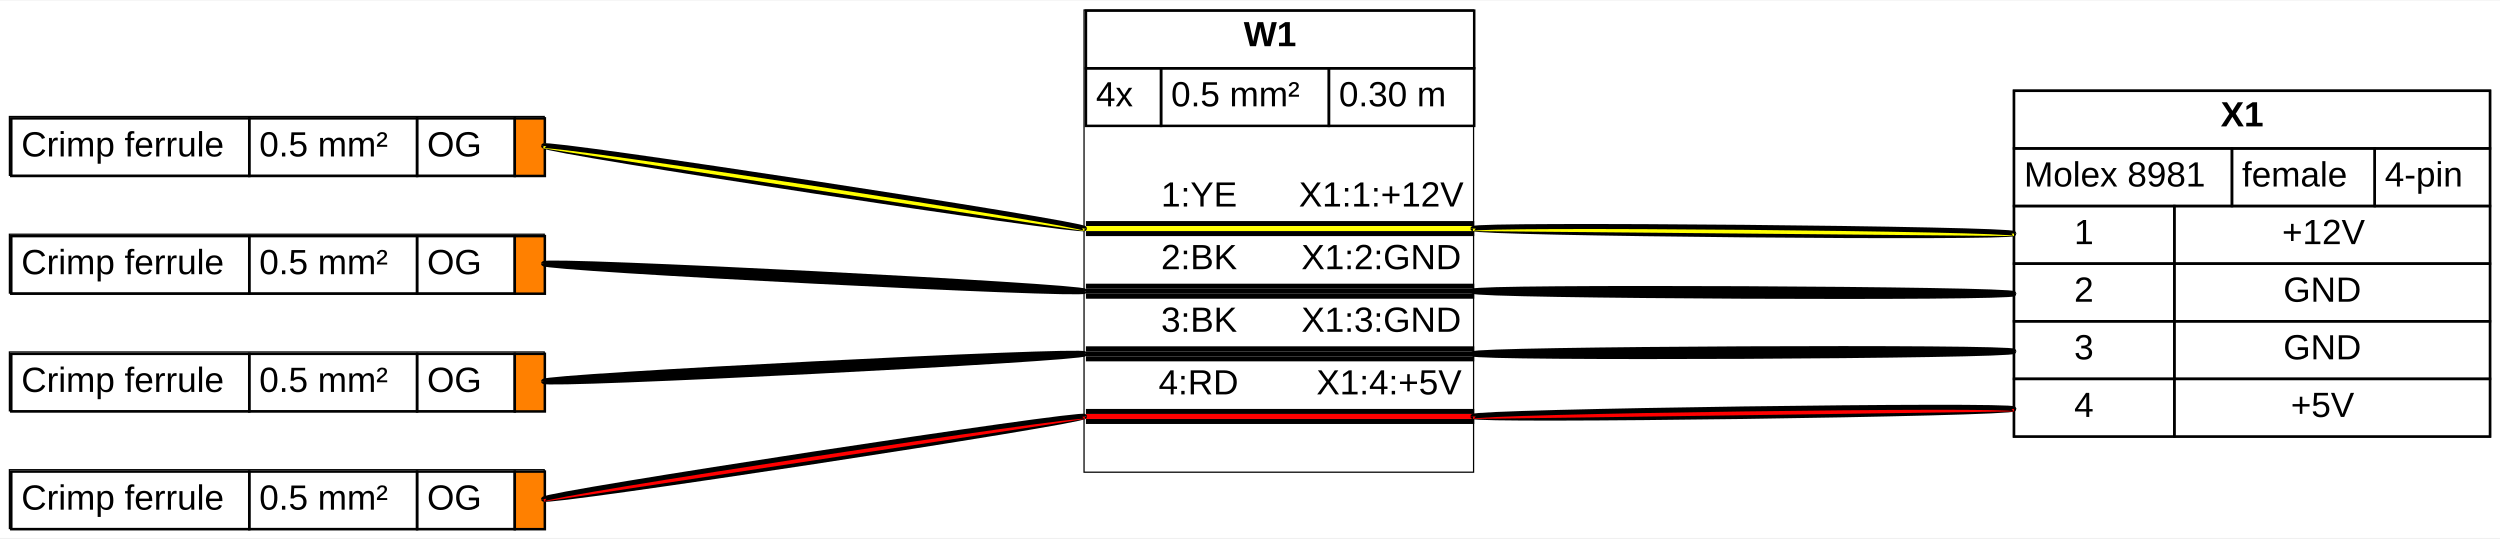
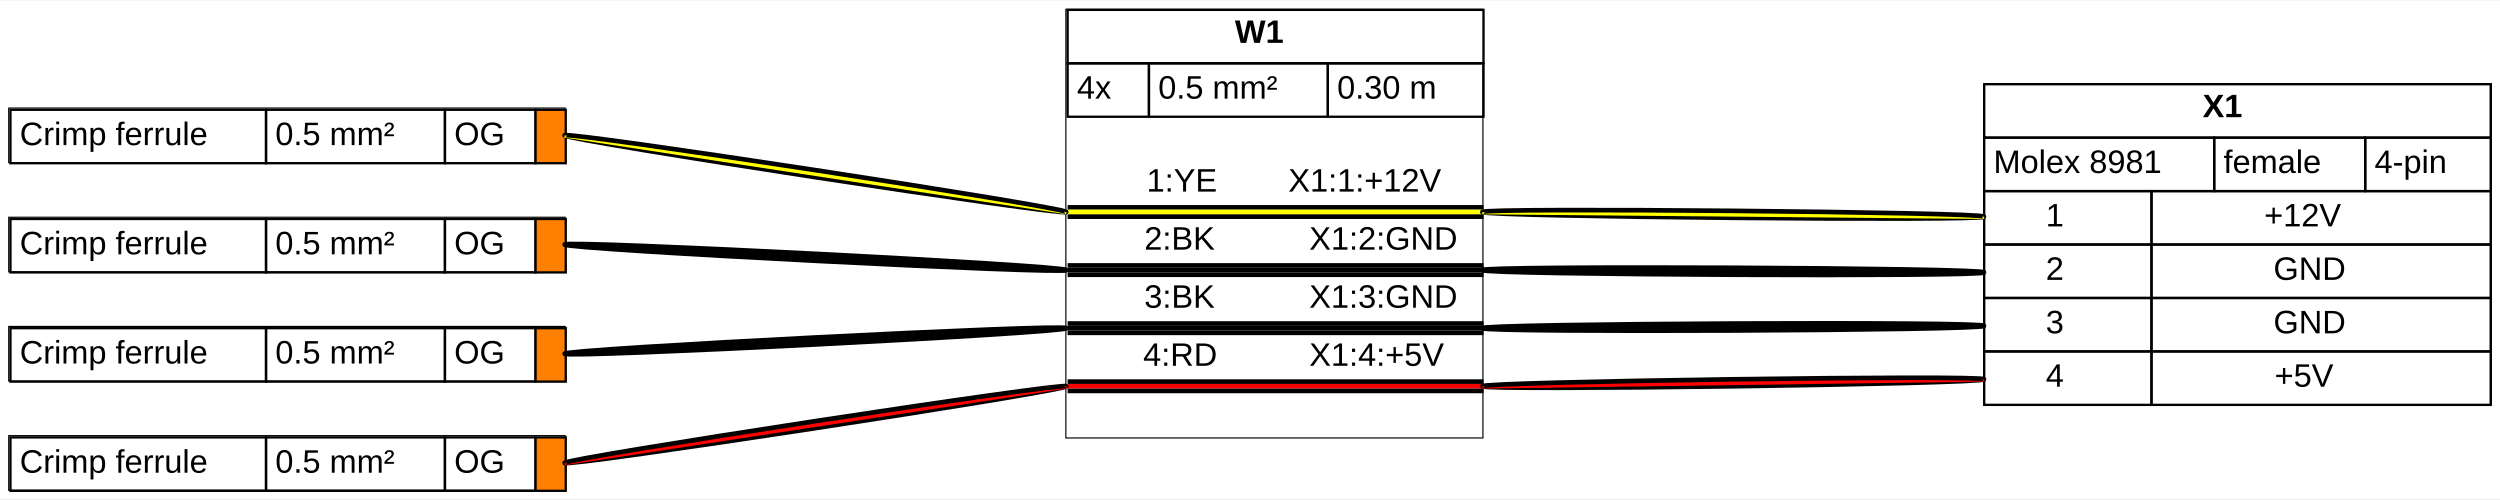
- <svg xmlns="http://www.w3.org/2000/svg" width="998pt" height="215pt" viewBox="0.00 0.00 998.00 214.50">
+ <svg xmlns="http://www.w3.org/2000/svg" width="1076pt" height="215pt" viewBox="0.00 0.00 1076.00 214.50">
  <g id="graph0" class="graph" transform="scale(1 1) rotate(0) translate(4 210.5)">
-     <polygon fill="#ffffff" stroke="transparent" points="-4,4 -4,-210.5 994,-210.5 994,4 -4,4" />
+     <polygon fill="#ffffff" stroke="transparent" points="-4,4 -4,-210.5 1072,-210.5 1072,4 -4,4" />
    <g id="node1" class="node">
-       <polygon fill="#ffffff" stroke="black" points="213,-164 0,-164 0,-141 213,-141 213,-164" />
-       <polygon fill="#ffffff" stroke="transparent" points="0,-141 0,-164 213,-164 213,-141 0,-141" />
-       <polygon fill="none" stroke="black" points="0.5,-140.5 0.5,-163.5 95.5,-163.5 95.5,-140.5 0.5,-140.5" />
+       <polygon fill="#ffffff" stroke="black" points="239,-164 0,-164 0,-141 239,-141 239,-164" />
+       <polygon fill="#ffffff" stroke="transparent" points="0,-141 0,-164 239,-164 239,-141 0,-141" />
+       <polygon fill="none" stroke="black" points="0.5,-140.5 0.5,-163.5 110.5,-163.5 110.5,-140.5 0.5,-140.5" />
      <text text-anchor="start" x="4.5" y="-148.3" font-family="arial" font-size="14.00"> Crimp ferrule </text>
-       <polygon fill="none" stroke="black" points="95.5,-140.5 95.5,-163.5 162.5,-163.5 162.5,-140.5 95.5,-140.5" />
-       <text text-anchor="start" x="99.5" y="-148.3" font-family="arial" font-size="14.00"> 0.5 mm² </text>
-       <polygon fill="none" stroke="black" points="162.5,-140.5 162.5,-163.5 201.5,-163.5 201.5,-140.5 162.5,-140.5" />
-       <text text-anchor="start" x="166.5" y="-148.3" font-family="arial" font-size="14.00"> OG </text>
-       <polygon fill="#ff8000" stroke="transparent" points="201.5,-140.5 201.5,-163.5 213.5,-163.5 213.5,-140.5 201.5,-140.5" />
-       <polygon fill="none" stroke="black" points="201.5,-140.5 201.5,-163.5 213.5,-163.5 213.5,-140.5 201.5,-140.5" />
-       <text text-anchor="start" x="205.5" y="-148.3" font-family="arial" font-size="14.00"> </text>
+       <polygon fill="none" stroke="black" points="110.5,-140.5 110.5,-163.5 187.5,-163.5 187.5,-140.5 110.5,-140.5" />
+       <text text-anchor="start" x="114.5" y="-148.3" font-family="arial" font-size="14.00"> 0.5 mm² </text>
+       <polygon fill="none" stroke="black" points="187.5,-140.5 187.5,-163.5 226.5,-163.5 226.5,-140.5 187.5,-140.5" />
+       <text text-anchor="start" x="191.5" y="-148.3" font-family="arial" font-size="14.00"> OG </text>
+       <polygon fill="#ff8000" stroke="transparent" points="226.5,-140.5 226.5,-163.5 239.5,-163.5 239.5,-140.5 226.5,-140.5" />
+       <polygon fill="none" stroke="black" points="226.5,-140.5 226.5,-163.5 239.5,-163.5 239.5,-140.5 226.5,-140.5" />
+       <text text-anchor="start" x="230.5" y="-148.3" font-family="arial" font-size="14.00"> </text>
    </g>
    <g id="node6" class="node">
-       <polygon fill="#ffffff" stroke="black" points="584,-206.5 429,-206.5 429,-22.5 584,-22.5 584,-206.5" />
-       <polygon fill="#ffffff" stroke="transparent" points="429,-22.5 429,-206.5 584,-206.5 584,-22.5 429,-22.5" />
-       <polygon fill="#ffffff" stroke="transparent" points="429.5,-183.5 429.5,-206.5 584.5,-206.5 584.5,-183.5 429.5,-183.5" />
-       <polygon fill="none" stroke="black" points="429.5,-183.5 429.5,-206.5 584.5,-206.5 584.5,-183.5 429.5,-183.5" />
-       <text text-anchor="start" x="488.5" y="-192.3" font-family="arial" font-size="14.00"> </text>
-       <text text-anchor="start" x="492.5" y="-192.3" font-family="arial" font-weight="bold" font-size="14.00"> W1 </text>
-       <text text-anchor="start" x="521.5" y="-192.3" font-family="arial" font-size="14.00"> </text>
-       <polygon fill="none" stroke="black" points="429.5,-160.5 429.5,-183.5 459.5,-183.5 459.5,-160.5 429.5,-160.5" />
-       <text text-anchor="start" x="433.5" y="-168.3" font-family="arial" font-size="14.00"> 4x </text>
-       <polygon fill="none" stroke="black" points="459.5,-160.5 459.5,-183.5 526.5,-183.5 526.5,-160.5 459.5,-160.5" />
-       <text text-anchor="start" x="463.5" y="-168.3" font-family="arial" font-size="14.00"> 0.5 mm² </text>
-       <polygon fill="none" stroke="black" points="526.5,-160.5 526.5,-183.5 584.5,-183.5 584.5,-160.5 526.5,-160.5" />
-       <text text-anchor="start" x="530.5" y="-168.3" font-family="arial" font-size="14.00"> 0.30 m </text>
-       <text text-anchor="start" x="435" y="-147.3" font-family="arial" font-size="14.00"> </text>
-       <text text-anchor="start" x="431.5" y="-128.3" font-family="arial" font-size="14.00">  </text>
-       <text text-anchor="start" x="448" y="-128.3" font-family="arial" font-size="14.00"> </text>
-       <text text-anchor="start" x="459.5" y="-128.3" font-family="arial" font-size="14.00"> 1:YE </text>
-       <text text-anchor="start" x="503.5" y="-128.3" font-family="arial" font-size="14.00"> </text>
-       <text text-anchor="start" x="514.5" y="-128.3" font-family="arial" font-size="14.00"> X1:1:+12V</text>
-       <polygon fill="#000000" stroke="transparent" points="429.5,-120.5 429.5,-122.5 584.5,-122.5 584.5,-120.5 429.5,-120.5" />
-       <polygon fill="#ffff00" stroke="transparent" points="429.5,-118.5 429.5,-120.5 584.5,-120.5 584.5,-118.5 429.5,-118.5" />
-       <polygon fill="#000000" stroke="transparent" points="429.5,-116.5 429.5,-118.5 584.5,-118.5 584.5,-116.5 429.5,-116.5" />
-       <text text-anchor="start" x="431.5" y="-103.3" font-family="arial" font-size="14.00">  </text>
-       <text text-anchor="start" x="448" y="-103.3" font-family="arial" font-size="14.00"> </text>
-       <text text-anchor="start" x="459.5" y="-103.3" font-family="arial" font-size="14.00"> 2:BK </text>
-       <text text-anchor="start" x="503.5" y="-103.3" font-family="arial" font-size="14.00"> </text>
-       <text text-anchor="start" x="515.5" y="-103.3" font-family="arial" font-size="14.00"> X1:2:GND</text>
-       <polygon fill="#000000" stroke="transparent" points="429.5,-95.5 429.5,-97.5 584.5,-97.5 584.5,-95.5 429.5,-95.5" />
-       <polygon fill="#000000" stroke="transparent" points="429.5,-93.5 429.5,-95.5 584.5,-95.5 584.5,-93.5 429.5,-93.5" />
-       <polygon fill="#000000" stroke="transparent" points="429.5,-91.5 429.5,-93.5 584.5,-93.5 584.5,-91.5 429.5,-91.5" />
-       <text text-anchor="start" x="431.5" y="-78.3" font-family="arial" font-size="14.00">  </text>
-       <text text-anchor="start" x="448" y="-78.3" font-family="arial" font-size="14.00"> </text>
-       <text text-anchor="start" x="459.5" y="-78.3" font-family="arial" font-size="14.00"> 3:BK </text>
-       <text text-anchor="start" x="503.5" y="-78.3" font-family="arial" font-size="14.00"> </text>
-       <text text-anchor="start" x="515.5" y="-78.3" font-family="arial" font-size="14.00"> X1:3:GND</text>
-       <polygon fill="#000000" stroke="transparent" points="429.5,-70.5 429.5,-72.5 584.5,-72.5 584.5,-70.5 429.5,-70.5" />
-       <polygon fill="#000000" stroke="transparent" points="429.5,-68.5 429.5,-70.5 584.5,-70.5 584.5,-68.5 429.5,-68.5" />
-       <polygon fill="#000000" stroke="transparent" points="429.5,-66.5 429.5,-68.5 584.5,-68.5 584.5,-66.5 429.5,-66.5" />
-       <text text-anchor="start" x="431.5" y="-53.3" font-family="arial" font-size="14.00">  </text>
-       <text text-anchor="start" x="448" y="-53.3" font-family="arial" font-size="14.00"> </text>
-       <text text-anchor="start" x="458.5" y="-53.3" font-family="arial" font-size="14.00"> 4:RD </text>
-       <text text-anchor="start" x="503.5" y="-53.3" font-family="arial" font-size="14.00"> </text>
-       <text text-anchor="start" x="521.5" y="-53.3" font-family="arial" font-size="14.00"> X1:4:+5V</text>
-       <polygon fill="#000000" stroke="transparent" points="429.5,-45.5 429.5,-47.5 584.5,-47.5 584.5,-45.5 429.5,-45.5" />
-       <polygon fill="#ff0000" stroke="transparent" points="429.5,-43.5 429.5,-45.5 584.5,-45.5 584.5,-43.5 429.5,-43.5" />
-       <polygon fill="#000000" stroke="transparent" points="429.5,-41.5 429.5,-43.5 584.5,-43.5 584.5,-41.5 429.5,-41.5" />
-       <text text-anchor="start" x="435" y="-28.3" font-family="arial" font-size="14.00"> </text>
+       <polygon fill="#ffffff" stroke="black" points="634,-206.5 455,-206.5 455,-22.5 634,-22.5 634,-206.5" />
+       <polygon fill="#ffffff" stroke="transparent" points="455,-22.5 455,-206.5 634,-206.5 634,-22.5 455,-22.5" />
+       <polygon fill="#ffffff" stroke="transparent" points="455.5,-183.5 455.5,-206.5 634.5,-206.5 634.5,-183.5 455.5,-183.5" />
+       <polygon fill="none" stroke="black" points="455.5,-183.5 455.5,-206.5 634.5,-206.5 634.5,-183.5 455.5,-183.5" />
+       <text text-anchor="start" x="522.5" y="-192.3" font-family="arial" font-size="14.00"> </text>
+       <text text-anchor="start" x="527.5" y="-192.3" font-family="arial" font-weight="bold" font-size="14.00"> W1 </text>
+       <text text-anchor="start" x="562.5" y="-192.3" font-family="arial" font-size="14.00"> </text>
+       <polygon fill="none" stroke="black" points="455.5,-160.5 455.5,-183.5 490.5,-183.5 490.5,-160.5 455.5,-160.5" />
+       <text text-anchor="start" x="459.5" y="-168.3" font-family="arial" font-size="14.00"> 4x </text>
+       <polygon fill="none" stroke="black" points="490.5,-160.5 490.5,-183.5 567.5,-183.5 567.5,-160.5 490.5,-160.5" />
+       <text text-anchor="start" x="494.5" y="-168.3" font-family="arial" font-size="14.00"> 0.5 mm² </text>
+       <polygon fill="none" stroke="black" points="567.5,-160.5 567.5,-183.5 634.5,-183.5 634.5,-160.5 567.5,-160.5" />
+       <text text-anchor="start" x="571.5" y="-168.3" font-family="arial" font-size="14.00"> 0.30 m </text>
+       <text text-anchor="start" x="461.5" y="-147.3" font-family="arial" font-size="14.00"> </text>
+       <text text-anchor="start" x="457.5" y="-128.3" font-family="arial" font-size="14.00">  </text>
+       <text text-anchor="start" x="476" y="-128.3" font-family="arial" font-size="14.00"> </text>
+       <text text-anchor="start" x="489.5" y="-128.3" font-family="arial" font-size="14.00"> 1:YE </text>
+       <text text-anchor="start" x="538" y="-128.3" font-family="arial" font-size="14.00"> </text>
+       <text text-anchor="start" x="550.5" y="-128.3" font-family="arial" font-size="14.00"> X1:1:+12V</text>
+       <polygon fill="#000000" stroke="transparent" points="455.5,-120.5 455.5,-122.5 634.5,-122.5 634.5,-120.5 455.5,-120.5" />
+       <polygon fill="#ffff00" stroke="transparent" points="455.5,-118.5 455.5,-120.5 634.5,-120.5 634.5,-118.5 455.5,-118.5" />
+       <polygon fill="#000000" stroke="transparent" points="455.5,-116.5 455.5,-118.5 634.5,-118.5 634.5,-116.5 455.5,-116.5" />
+       <text text-anchor="start" x="457.5" y="-103.3" font-family="arial" font-size="14.00">  </text>
+       <text text-anchor="start" x="476" y="-103.3" font-family="arial" font-size="14.00"> </text>
+       <text text-anchor="start" x="488.5" y="-103.3" font-family="arial" font-size="14.00"> 2:BK </text>
+       <text text-anchor="start" x="538" y="-103.3" font-family="arial" font-size="14.00"> </text>
+       <text text-anchor="start" x="559.5" y="-103.3" font-family="arial" font-size="14.00"> X1:2:GND</text>
+       <polygon fill="#000000" stroke="transparent" points="455.5,-95.5 455.5,-97.5 634.5,-97.5 634.5,-95.5 455.5,-95.5" />
+       <polygon fill="#000000" stroke="transparent" points="455.5,-93.5 455.5,-95.5 634.5,-95.5 634.5,-93.5 455.5,-93.5" />
+       <polygon fill="#000000" stroke="transparent" points="455.5,-91.5 455.5,-93.5 634.5,-93.5 634.5,-91.5 455.5,-91.5" />
+       <text text-anchor="start" x="457.5" y="-78.3" font-family="arial" font-size="14.00">  </text>
+       <text text-anchor="start" x="476" y="-78.3" font-family="arial" font-size="14.00"> </text>
+       <text text-anchor="start" x="488.5" y="-78.3" font-family="arial" font-size="14.00"> 3:BK </text>
+       <text text-anchor="start" x="538" y="-78.3" font-family="arial" font-size="14.00"> </text>
+       <text text-anchor="start" x="559.5" y="-78.3" font-family="arial" font-size="14.00"> X1:3:GND</text>
+       <polygon fill="#000000" stroke="transparent" points="455.5,-70.5 455.5,-72.5 634.5,-72.5 634.5,-70.5 455.5,-70.5" />
+       <polygon fill="#000000" stroke="transparent" points="455.5,-68.5 455.5,-70.5 634.5,-70.5 634.5,-68.5 455.5,-68.5" />
+       <polygon fill="#000000" stroke="transparent" points="455.5,-66.5 455.5,-68.5 634.5,-68.5 634.5,-66.5 455.5,-66.5" />
+       <text text-anchor="start" x="457.5" y="-53.3" font-family="arial" font-size="14.00">  </text>
+       <text text-anchor="start" x="476" y="-53.3" font-family="arial" font-size="14.00"> </text>
+       <text text-anchor="start" x="488" y="-53.3" font-family="arial" font-size="14.00"> 4:RD </text>
+       <text text-anchor="start" x="538" y="-53.3" font-family="arial" font-size="14.00"> </text>
+       <text text-anchor="start" x="559.5" y="-53.3" font-family="arial" font-size="14.00"> X1:4:+5V</text>
+       <polygon fill="#000000" stroke="transparent" points="455.5,-45.5 455.5,-47.5 634.5,-47.5 634.5,-45.5 455.5,-45.5" />
+       <polygon fill="#ff0000" stroke="transparent" points="455.5,-43.5 455.5,-45.5 634.5,-45.5 634.5,-43.5 455.5,-43.5" />
+       <polygon fill="#000000" stroke="transparent" points="455.5,-41.5 455.5,-43.5 634.5,-43.5 634.5,-41.5 455.5,-41.5" />
+       <text text-anchor="start" x="461.5" y="-28.3" font-family="arial" font-size="14.00"> </text>
    </g>
    <g id="edge1" class="edge">
-       <path fill="none" stroke="#000000" stroke-width="2" d="M213,-152.5C212.7,-150.52 428.7,-117.52 429,-119.5" />
-       <path fill="none" stroke="#ffff00" stroke-width="2" d="M213,-152.5C213,-152.5 429,-119.5 429,-119.5" />
-       <path fill="none" stroke="#000000" stroke-width="2" d="M213,-152.5C213.3,-154.48 429.3,-121.48 429,-119.5" />
+       <path fill="none" stroke="#000000" stroke-width="2" d="M239,-152.5C238.7,-150.52 454.7,-117.52 455,-119.5" />
+       <path fill="none" stroke="#ffff00" stroke-width="2" d="M239,-152.5C239,-152.5 455,-119.5 455,-119.5" />
+       <path fill="none" stroke="#000000" stroke-width="2" d="M239,-152.5C239.3,-154.48 455.3,-121.48 455,-119.5" />
    </g>
    <g id="node2" class="node">
-       <polygon fill="#ffffff" stroke="black" points="213,-117 0,-117 0,-94 213,-94 213,-117" />
-       <polygon fill="#ffffff" stroke="transparent" points="0,-94 0,-117 213,-117 213,-94 0,-94" />
-       <polygon fill="none" stroke="black" points="0.5,-93.5 0.5,-116.5 95.5,-116.5 95.5,-93.5 0.5,-93.5" />
+       <polygon fill="#ffffff" stroke="black" points="239,-117 0,-117 0,-94 239,-94 239,-117" />
+       <polygon fill="#ffffff" stroke="transparent" points="0,-94 0,-117 239,-117 239,-94 0,-94" />
+       <polygon fill="none" stroke="black" points="0.5,-93.5 0.5,-116.5 110.5,-116.5 110.5,-93.5 0.5,-93.5" />
      <text text-anchor="start" x="4.5" y="-101.3" font-family="arial" font-size="14.00"> Crimp ferrule </text>
-       <polygon fill="none" stroke="black" points="95.5,-93.5 95.5,-116.5 162.5,-116.5 162.5,-93.5 95.5,-93.5" />
-       <text text-anchor="start" x="99.5" y="-101.3" font-family="arial" font-size="14.00"> 0.5 mm² </text>
-       <polygon fill="none" stroke="black" points="162.5,-93.5 162.5,-116.5 201.5,-116.5 201.5,-93.5 162.5,-93.5" />
-       <text text-anchor="start" x="166.5" y="-101.3" font-family="arial" font-size="14.00"> OG </text>
-       <polygon fill="#ff8000" stroke="transparent" points="201.5,-93.5 201.5,-116.5 213.5,-116.5 213.5,-93.5 201.5,-93.5" />
-       <polygon fill="none" stroke="black" points="201.5,-93.5 201.5,-116.5 213.5,-116.5 213.5,-93.5 201.5,-93.5" />
-       <text text-anchor="start" x="205.5" y="-101.3" font-family="arial" font-size="14.00"> </text>
+       <polygon fill="none" stroke="black" points="110.5,-93.5 110.5,-116.5 187.5,-116.5 187.5,-93.5 110.5,-93.5" />
+       <text text-anchor="start" x="114.5" y="-101.3" font-family="arial" font-size="14.00"> 0.5 mm² </text>
+       <polygon fill="none" stroke="black" points="187.5,-93.5 187.5,-116.5 226.5,-116.5 226.5,-93.5 187.5,-93.5" />
+       <text text-anchor="start" x="191.5" y="-101.3" font-family="arial" font-size="14.00"> OG </text>
+       <polygon fill="#ff8000" stroke="transparent" points="226.5,-93.5 226.5,-116.5 239.5,-116.5 239.5,-93.5 226.5,-93.5" />
+       <polygon fill="none" stroke="black" points="226.5,-93.5 226.5,-116.5 239.5,-116.5 239.5,-93.5 226.5,-93.5" />
+       <text text-anchor="start" x="230.5" y="-101.3" font-family="arial" font-size="14.00"> </text>
    </g>
    <g id="edge3" class="edge">
-       <path fill="none" stroke="#000000" stroke-width="2" d="M213,-105.5C212.9,-103.5 428.9,-92.5 429,-94.5" />
-       <path fill="none" stroke="#000000" stroke-width="2" d="M213,-105.5C213,-105.5 429,-94.5 429,-94.5" />
-       <path fill="none" stroke="#000000" stroke-width="2" d="M213,-105.5C213.1,-107.5 429.1,-96.5 429,-94.5" />
+       <path fill="none" stroke="#000000" stroke-width="2" d="M239,-105.5C238.9,-103.5 454.9,-92.5 455,-94.5" />
+       <path fill="none" stroke="#000000" stroke-width="2" d="M239,-105.5C239,-105.5 455,-94.5 455,-94.5" />
+       <path fill="none" stroke="#000000" stroke-width="2" d="M239,-105.5C239.1,-107.5 455.1,-96.5 455,-94.5" />
    </g>
    <g id="node3" class="node">
-       <polygon fill="#ffffff" stroke="black" points="213,-70 0,-70 0,-47 213,-47 213,-70" />
-       <polygon fill="#ffffff" stroke="transparent" points="0,-47 0,-70 213,-70 213,-47 0,-47" />
-       <polygon fill="none" stroke="black" points="0.5,-46.5 0.5,-69.5 95.5,-69.5 95.5,-46.5 0.5,-46.5" />
+       <polygon fill="#ffffff" stroke="black" points="239,-70 0,-70 0,-47 239,-47 239,-70" />
+       <polygon fill="#ffffff" stroke="transparent" points="0,-47 0,-70 239,-70 239,-47 0,-47" />
+       <polygon fill="none" stroke="black" points="0.5,-46.5 0.5,-69.5 110.5,-69.5 110.5,-46.5 0.5,-46.5" />
      <text text-anchor="start" x="4.5" y="-54.3" font-family="arial" font-size="14.00"> Crimp ferrule </text>
-       <polygon fill="none" stroke="black" points="95.5,-46.5 95.5,-69.5 162.5,-69.5 162.5,-46.5 95.5,-46.5" />
-       <text text-anchor="start" x="99.5" y="-54.3" font-family="arial" font-size="14.00"> 0.5 mm² </text>
-       <polygon fill="none" stroke="black" points="162.5,-46.5 162.5,-69.5 201.5,-69.5 201.5,-46.5 162.5,-46.5" />
-       <text text-anchor="start" x="166.5" y="-54.3" font-family="arial" font-size="14.00"> OG </text>
-       <polygon fill="#ff8000" stroke="transparent" points="201.5,-46.5 201.5,-69.5 213.5,-69.5 213.5,-46.5 201.5,-46.5" />
-       <polygon fill="none" stroke="black" points="201.5,-46.5 201.5,-69.5 213.5,-69.5 213.5,-46.5 201.5,-46.5" />
-       <text text-anchor="start" x="205.5" y="-54.3" font-family="arial" font-size="14.00"> </text>
+       <polygon fill="none" stroke="black" points="110.5,-46.5 110.5,-69.5 187.5,-69.5 187.5,-46.5 110.5,-46.5" />
+       <text text-anchor="start" x="114.5" y="-54.3" font-family="arial" font-size="14.00"> 0.5 mm² </text>
+       <polygon fill="none" stroke="black" points="187.5,-46.5 187.5,-69.5 226.5,-69.5 226.5,-46.5 187.5,-46.5" />
+       <text text-anchor="start" x="191.5" y="-54.3" font-family="arial" font-size="14.00"> OG </text>
+       <polygon fill="#ff8000" stroke="transparent" points="226.5,-46.5 226.5,-69.5 239.5,-69.5 239.5,-46.5 226.5,-46.5" />
+       <polygon fill="none" stroke="black" points="226.5,-46.5 226.5,-69.5 239.5,-69.5 239.5,-46.5 226.5,-46.5" />
+       <text text-anchor="start" x="230.5" y="-54.3" font-family="arial" font-size="14.00"> </text>
    </g>
    <g id="edge5" class="edge">
-       <path fill="none" stroke="#000000" stroke-width="2" d="M213,-58.5C213.1,-56.5 429.1,-67.5 429,-69.5" />
-       <path fill="none" stroke="#000000" stroke-width="2" d="M213,-58.5C213,-58.5 429,-69.5 429,-69.5" />
-       <path fill="none" stroke="#000000" stroke-width="2" d="M213,-58.5C212.9,-60.5 428.9,-71.5 429,-69.5" />
+       <path fill="none" stroke="#000000" stroke-width="2" d="M239,-58.5C239.1,-56.5 455.1,-67.5 455,-69.5" />
+       <path fill="none" stroke="#000000" stroke-width="2" d="M239,-58.5C239,-58.5 455,-69.5 455,-69.5" />
+       <path fill="none" stroke="#000000" stroke-width="2" d="M239,-58.5C238.9,-60.5 454.9,-71.5 455,-69.5" />
    </g>
    <g id="node4" class="node">
-       <polygon fill="#ffffff" stroke="black" points="213,-23 0,-23 0,0 213,0 213,-23" />
-       <polygon fill="#ffffff" stroke="transparent" points="0,0 0,-23 213,-23 213,0 0,0" />
-       <polygon fill="none" stroke="black" points="0.5,0.5 0.5,-22.5 95.5,-22.5 95.5,0.5 0.5,0.5" />
+       <polygon fill="#ffffff" stroke="black" points="239,-23 0,-23 0,0 239,0 239,-23" />
+       <polygon fill="#ffffff" stroke="transparent" points="0,0 0,-23 239,-23 239,0 0,0" />
+       <polygon fill="none" stroke="black" points="0.5,0.5 0.5,-22.5 110.5,-22.5 110.5,0.5 0.5,0.5" />
      <text text-anchor="start" x="4.5" y="-7.3" font-family="arial" font-size="14.00"> Crimp ferrule </text>
-       <polygon fill="none" stroke="black" points="95.5,0.5 95.5,-22.5 162.5,-22.5 162.5,0.5 95.5,0.5" />
-       <text text-anchor="start" x="99.5" y="-7.3" font-family="arial" font-size="14.00"> 0.5 mm² </text>
-       <polygon fill="none" stroke="black" points="162.5,0.5 162.5,-22.5 201.5,-22.5 201.5,0.5 162.5,0.5" />
-       <text text-anchor="start" x="166.5" y="-7.3" font-family="arial" font-size="14.00"> OG </text>
-       <polygon fill="#ff8000" stroke="transparent" points="201.5,0.5 201.5,-22.5 213.5,-22.5 213.5,0.5 201.5,0.5" />
-       <polygon fill="none" stroke="black" points="201.5,0.5 201.5,-22.5 213.5,-22.5 213.5,0.5 201.5,0.5" />
-       <text text-anchor="start" x="205.5" y="-7.3" font-family="arial" font-size="14.00"> </text>
+       <polygon fill="none" stroke="black" points="110.5,0.5 110.5,-22.5 187.5,-22.5 187.5,0.5 110.5,0.5" />
+       <text text-anchor="start" x="114.5" y="-7.3" font-family="arial" font-size="14.00"> 0.5 mm² </text>
+       <polygon fill="none" stroke="black" points="187.5,0.5 187.5,-22.5 226.5,-22.5 226.5,0.5 187.5,0.5" />
+       <text text-anchor="start" x="191.5" y="-7.3" font-family="arial" font-size="14.00"> OG </text>
+       <polygon fill="#ff8000" stroke="transparent" points="226.5,0.5 226.5,-22.5 239.5,-22.5 239.5,0.5 226.5,0.5" />
+       <polygon fill="none" stroke="black" points="226.5,0.5 226.5,-22.5 239.5,-22.5 239.5,0.5 226.5,0.5" />
+       <text text-anchor="start" x="230.5" y="-7.3" font-family="arial" font-size="14.00"> </text>
    </g>
    <g id="edge7" class="edge">
-       <path fill="none" stroke="#000000" stroke-width="2" d="M213,-11.5C213.3,-9.52 429.3,-42.52 429,-44.5" />
-       <path fill="none" stroke="#ff0000" stroke-width="2" d="M213,-11.5C213,-11.5 429,-44.5 429,-44.5" />
-       <path fill="none" stroke="#000000" stroke-width="2" d="M213,-11.5C212.7,-13.48 428.7,-46.48 429,-44.5" />
+       <path fill="none" stroke="#000000" stroke-width="2" d="M239,-11.5C239.3,-9.52 455.3,-42.52 455,-44.5" />
+       <path fill="none" stroke="#ff0000" stroke-width="2" d="M239,-11.5C239,-11.5 455,-44.5 455,-44.5" />
+       <path fill="none" stroke="#000000" stroke-width="2" d="M239,-11.5C238.7,-13.48 454.7,-46.48 455,-44.5" />
    </g>
    <g id="node5" class="node">
-       <polygon fill="#ffffff" stroke="black" points="990,-174.5 800,-174.5 800,-36.5 990,-36.5 990,-174.5" />
-       <polygon fill="#ffffff" stroke="transparent" points="800,-36.5 800,-174.5 990,-174.5 990,-36.5 800,-36.5" />
-       <polygon fill="#ffffff" stroke="transparent" points="800,-151.5 800,-174.5 990,-174.5 990,-151.5 800,-151.5" />
-       <polygon fill="none" stroke="black" points="800,-151.5 800,-174.5 990,-174.5 990,-151.5 800,-151.5" />
-       <text text-anchor="start" x="878.5" y="-160.3" font-family="arial" font-size="14.00"> </text>
-       <text text-anchor="start" x="882.5" y="-160.3" font-family="arial" font-weight="bold" font-size="14.00"> X1 </text>
-       <text text-anchor="start" x="907.5" y="-160.3" font-family="arial" font-size="14.00"> </text>
-       <polygon fill="none" stroke="black" points="800,-128.5 800,-151.5 887,-151.5 887,-128.5 800,-128.5" />
-       <text text-anchor="start" x="804" y="-136.3" font-family="arial" font-size="14.00"> Molex 8981 </text>
-       <polygon fill="none" stroke="black" points="887,-128.5 887,-151.5 944,-151.5 944,-128.5 887,-128.5" />
-       <text text-anchor="start" x="891" y="-136.3" font-family="arial" font-size="14.00"> female </text>
-       <polygon fill="none" stroke="black" points="944,-128.5 944,-151.5 990,-151.5 990,-128.5 944,-128.5" />
-       <text text-anchor="start" x="948" y="-136.3" font-family="arial" font-size="14.00"> 4-pin </text>
-       <polygon fill="none" stroke="black" points="800,-105.5 800,-128.5 864,-128.5 864,-105.5 800,-105.5" />
-       <text text-anchor="start" x="824" y="-113.3" font-family="arial" font-size="14.00"> 1 </text>
-       <polygon fill="none" stroke="black" points="864,-105.5 864,-128.5 990,-128.5 990,-105.5 864,-105.5" />
-       <text text-anchor="start" x="907" y="-113.3" font-family="arial" font-size="14.00"> +12V </text>
-       <polygon fill="none" stroke="black" points="800,-82.5 800,-105.5 864,-105.5 864,-82.5 800,-82.5" />
-       <text text-anchor="start" x="824" y="-90.3" font-family="arial" font-size="14.00"> 2 </text>
-       <polygon fill="none" stroke="black" points="864,-82.5 864,-105.5 990,-105.5 990,-82.5 864,-82.5" />
-       <text text-anchor="start" x="907.5" y="-90.3" font-family="arial" font-size="14.00"> GND </text>
-       <polygon fill="none" stroke="black" points="800,-59.5 800,-82.5 864,-82.5 864,-59.5 800,-59.5" />
-       <text text-anchor="start" x="824" y="-67.3" font-family="arial" font-size="14.00"> 3 </text>
-       <polygon fill="none" stroke="black" points="864,-59.5 864,-82.5 990,-82.5 990,-59.5 864,-59.5" />
-       <text text-anchor="start" x="907.5" y="-67.3" font-family="arial" font-size="14.00"> GND </text>
-       <polygon fill="none" stroke="black" points="800,-36.5 800,-59.5 864,-59.5 864,-36.5 800,-36.5" />
-       <text text-anchor="start" x="824" y="-44.3" font-family="arial" font-size="14.00"> 4 </text>
-       <polygon fill="none" stroke="black" points="864,-36.5 864,-59.5 990,-59.5 990,-36.5 864,-36.5" />
-       <text text-anchor="start" x="910.5" y="-44.3" font-family="arial" font-size="14.00"> +5V </text>
+       <polygon fill="#ffffff" stroke="black" points="1068,-174.5 850,-174.5 850,-36.5 1068,-36.5 1068,-174.5" />
+       <polygon fill="#ffffff" stroke="transparent" points="850,-36.5 850,-174.5 1068,-174.5 1068,-36.5 850,-36.5" />
+       <polygon fill="#ffffff" stroke="transparent" points="850,-151.5 850,-174.5 1068,-174.5 1068,-151.5 850,-151.5" />
+       <polygon fill="none" stroke="black" points="850,-151.5 850,-174.5 1068,-174.5 1068,-151.5 850,-151.5" />
+       <text text-anchor="start" x="939" y="-160.3" font-family="arial" font-size="14.00"> </text>
+       <text text-anchor="start" x="944" y="-160.3" font-family="arial" font-weight="bold" font-size="14.00"> X1 </text>
+       <text text-anchor="start" x="974" y="-160.3" font-family="arial" font-size="14.00"> </text>
+       <polygon fill="none" stroke="black" points="850,-128.5 850,-151.5 949,-151.5 949,-128.5 850,-128.5" />
+       <text text-anchor="start" x="854" y="-136.3" font-family="arial" font-size="14.00"> Molex 8981 </text>
+       <polygon fill="none" stroke="black" points="949,-128.5 949,-151.5 1014,-151.5 1014,-128.5 949,-128.5" />
+       <text text-anchor="start" x="953" y="-136.3" font-family="arial" font-size="14.00"> female </text>
+       <polygon fill="none" stroke="black" points="1014,-128.5 1014,-151.5 1068,-151.5 1068,-128.5 1014,-128.5" />
+       <text text-anchor="start" x="1018" y="-136.3" font-family="arial" font-size="14.00"> 4-pin </text>
+       <polygon fill="none" stroke="black" points="850,-105.5 850,-128.5 922,-128.5 922,-105.5 850,-105.5" />
+       <text text-anchor="start" x="876.5" y="-113.3" font-family="arial" font-size="14.00"> 1 </text>
+       <polygon fill="none" stroke="black" points="922,-105.5 922,-128.5 1068,-128.5 1068,-105.5 922,-105.5" />
+       <text text-anchor="start" x="970.5" y="-113.3" font-family="arial" font-size="14.00"> +12V </text>
+       <polygon fill="none" stroke="black" points="850,-82.5 850,-105.5 922,-105.5 922,-82.5 850,-82.5" />
+       <text text-anchor="start" x="876.5" y="-90.3" font-family="arial" font-size="14.00"> 2 </text>
+       <polygon fill="none" stroke="black" points="922,-82.5 922,-105.5 1068,-105.5 1068,-82.5 922,-82.5" />
+       <text text-anchor="start" x="974.5" y="-90.3" font-family="arial" font-size="14.00"> GND </text>
+       <polygon fill="none" stroke="black" points="850,-59.5 850,-82.5 922,-82.5 922,-59.5 850,-59.5" />
+       <text text-anchor="start" x="876.5" y="-67.3" font-family="arial" font-size="14.00"> 3 </text>
+       <polygon fill="none" stroke="black" points="922,-59.5 922,-82.5 1068,-82.5 1068,-59.5 922,-59.5" />
+       <text text-anchor="start" x="974.5" y="-67.3" font-family="arial" font-size="14.00"> GND </text>
+       <polygon fill="none" stroke="black" points="850,-36.5 850,-59.5 922,-59.5 922,-36.5 850,-36.5" />
+       <text text-anchor="start" x="876.5" y="-44.3" font-family="arial" font-size="14.00"> 4 </text>
+       <polygon fill="none" stroke="black" points="922,-36.5 922,-59.5 1068,-59.5 1068,-36.5 922,-36.5" />
+       <text text-anchor="start" x="975" y="-44.3" font-family="arial" font-size="14.00"> +5V </text>
    </g>
    <g id="edge2" class="edge">
-       <path fill="none" stroke="#000000" stroke-width="2" d="M584,-119.5C583.98,-117.5 799.98,-115.5 800,-117.5" />
-       <path fill="none" stroke="#ffff00" stroke-width="2" d="M584,-119.5C584,-119.5 800,-117.5 800,-117.5" />
-       <path fill="none" stroke="#000000" stroke-width="2" d="M584,-119.5C584.02,-121.5 800.02,-119.5 800,-117.5" />
+       <path fill="none" stroke="#000000" stroke-width="2" d="M634,-119.5C633.98,-117.5 849.98,-115.5 850,-117.5" />
+       <path fill="none" stroke="#ffff00" stroke-width="2" d="M634,-119.5C634,-119.5 850,-117.5 850,-117.5" />
+       <path fill="none" stroke="#000000" stroke-width="2" d="M634,-119.5C634.02,-121.5 850.02,-119.5 850,-117.5" />
    </g>
    <g id="edge4" class="edge">
-       <path fill="none" stroke="#000000" stroke-width="2" d="M584,-94.5C583.99,-92.5 799.99,-91.5 800,-93.5" />
-       <path fill="none" stroke="#000000" stroke-width="2" d="M584,-94.5C584,-94.5 800,-93.5 800,-93.5" />
-       <path fill="none" stroke="#000000" stroke-width="2" d="M584,-94.5C584.01,-96.5 800.01,-95.5 800,-93.5" />
+       <path fill="none" stroke="#000000" stroke-width="2" d="M634,-94.5C633.99,-92.5 849.99,-91.5 850,-93.5" />
+       <path fill="none" stroke="#000000" stroke-width="2" d="M634,-94.5C634,-94.5 850,-93.5 850,-93.5" />
+       <path fill="none" stroke="#000000" stroke-width="2" d="M634,-94.5C634.01,-96.5 850.01,-95.5 850,-93.5" />
    </g>
    <g id="edge6" class="edge">
-       <path fill="none" stroke="#000000" stroke-width="2" d="M584,-69.5C584.01,-67.5 800.01,-68.5 800,-70.5" />
-       <path fill="none" stroke="#000000" stroke-width="2" d="M584,-69.5C584,-69.5 800,-70.5 800,-70.5" />
-       <path fill="none" stroke="#000000" stroke-width="2" d="M584,-69.5C583.99,-71.5 799.99,-72.5 800,-70.5" />
+       <path fill="none" stroke="#000000" stroke-width="2" d="M634,-69.5C634.01,-67.5 850.01,-68.5 850,-70.5" />
+       <path fill="none" stroke="#000000" stroke-width="2" d="M634,-69.5C634,-69.5 850,-70.5 850,-70.5" />
+       <path fill="none" stroke="#000000" stroke-width="2" d="M634,-69.5C633.99,-71.5 849.99,-72.5 850,-70.5" />
    </g>
    <g id="edge8" class="edge">
-       <path fill="none" stroke="#000000" stroke-width="2" d="M584,-44.5C584.03,-42.5 800.03,-45.5 800,-47.5" />
-       <path fill="none" stroke="#ff0000" stroke-width="2" d="M584,-44.5C584,-44.5 800,-47.5 800,-47.5" />
-       <path fill="none" stroke="#000000" stroke-width="2" d="M584,-44.5C583.97,-46.5 799.97,-49.5 800,-47.5" />
+       <path fill="none" stroke="#000000" stroke-width="2" d="M634,-44.5C634.03,-42.5 850.03,-45.5 850,-47.5" />
+       <path fill="none" stroke="#ff0000" stroke-width="2" d="M634,-44.5C634,-44.5 850,-47.5 850,-47.5" />
+       <path fill="none" stroke="#000000" stroke-width="2" d="M634,-44.5C633.97,-46.5 849.97,-49.5 850,-47.5" />
    </g>
  </g>
</svg>
